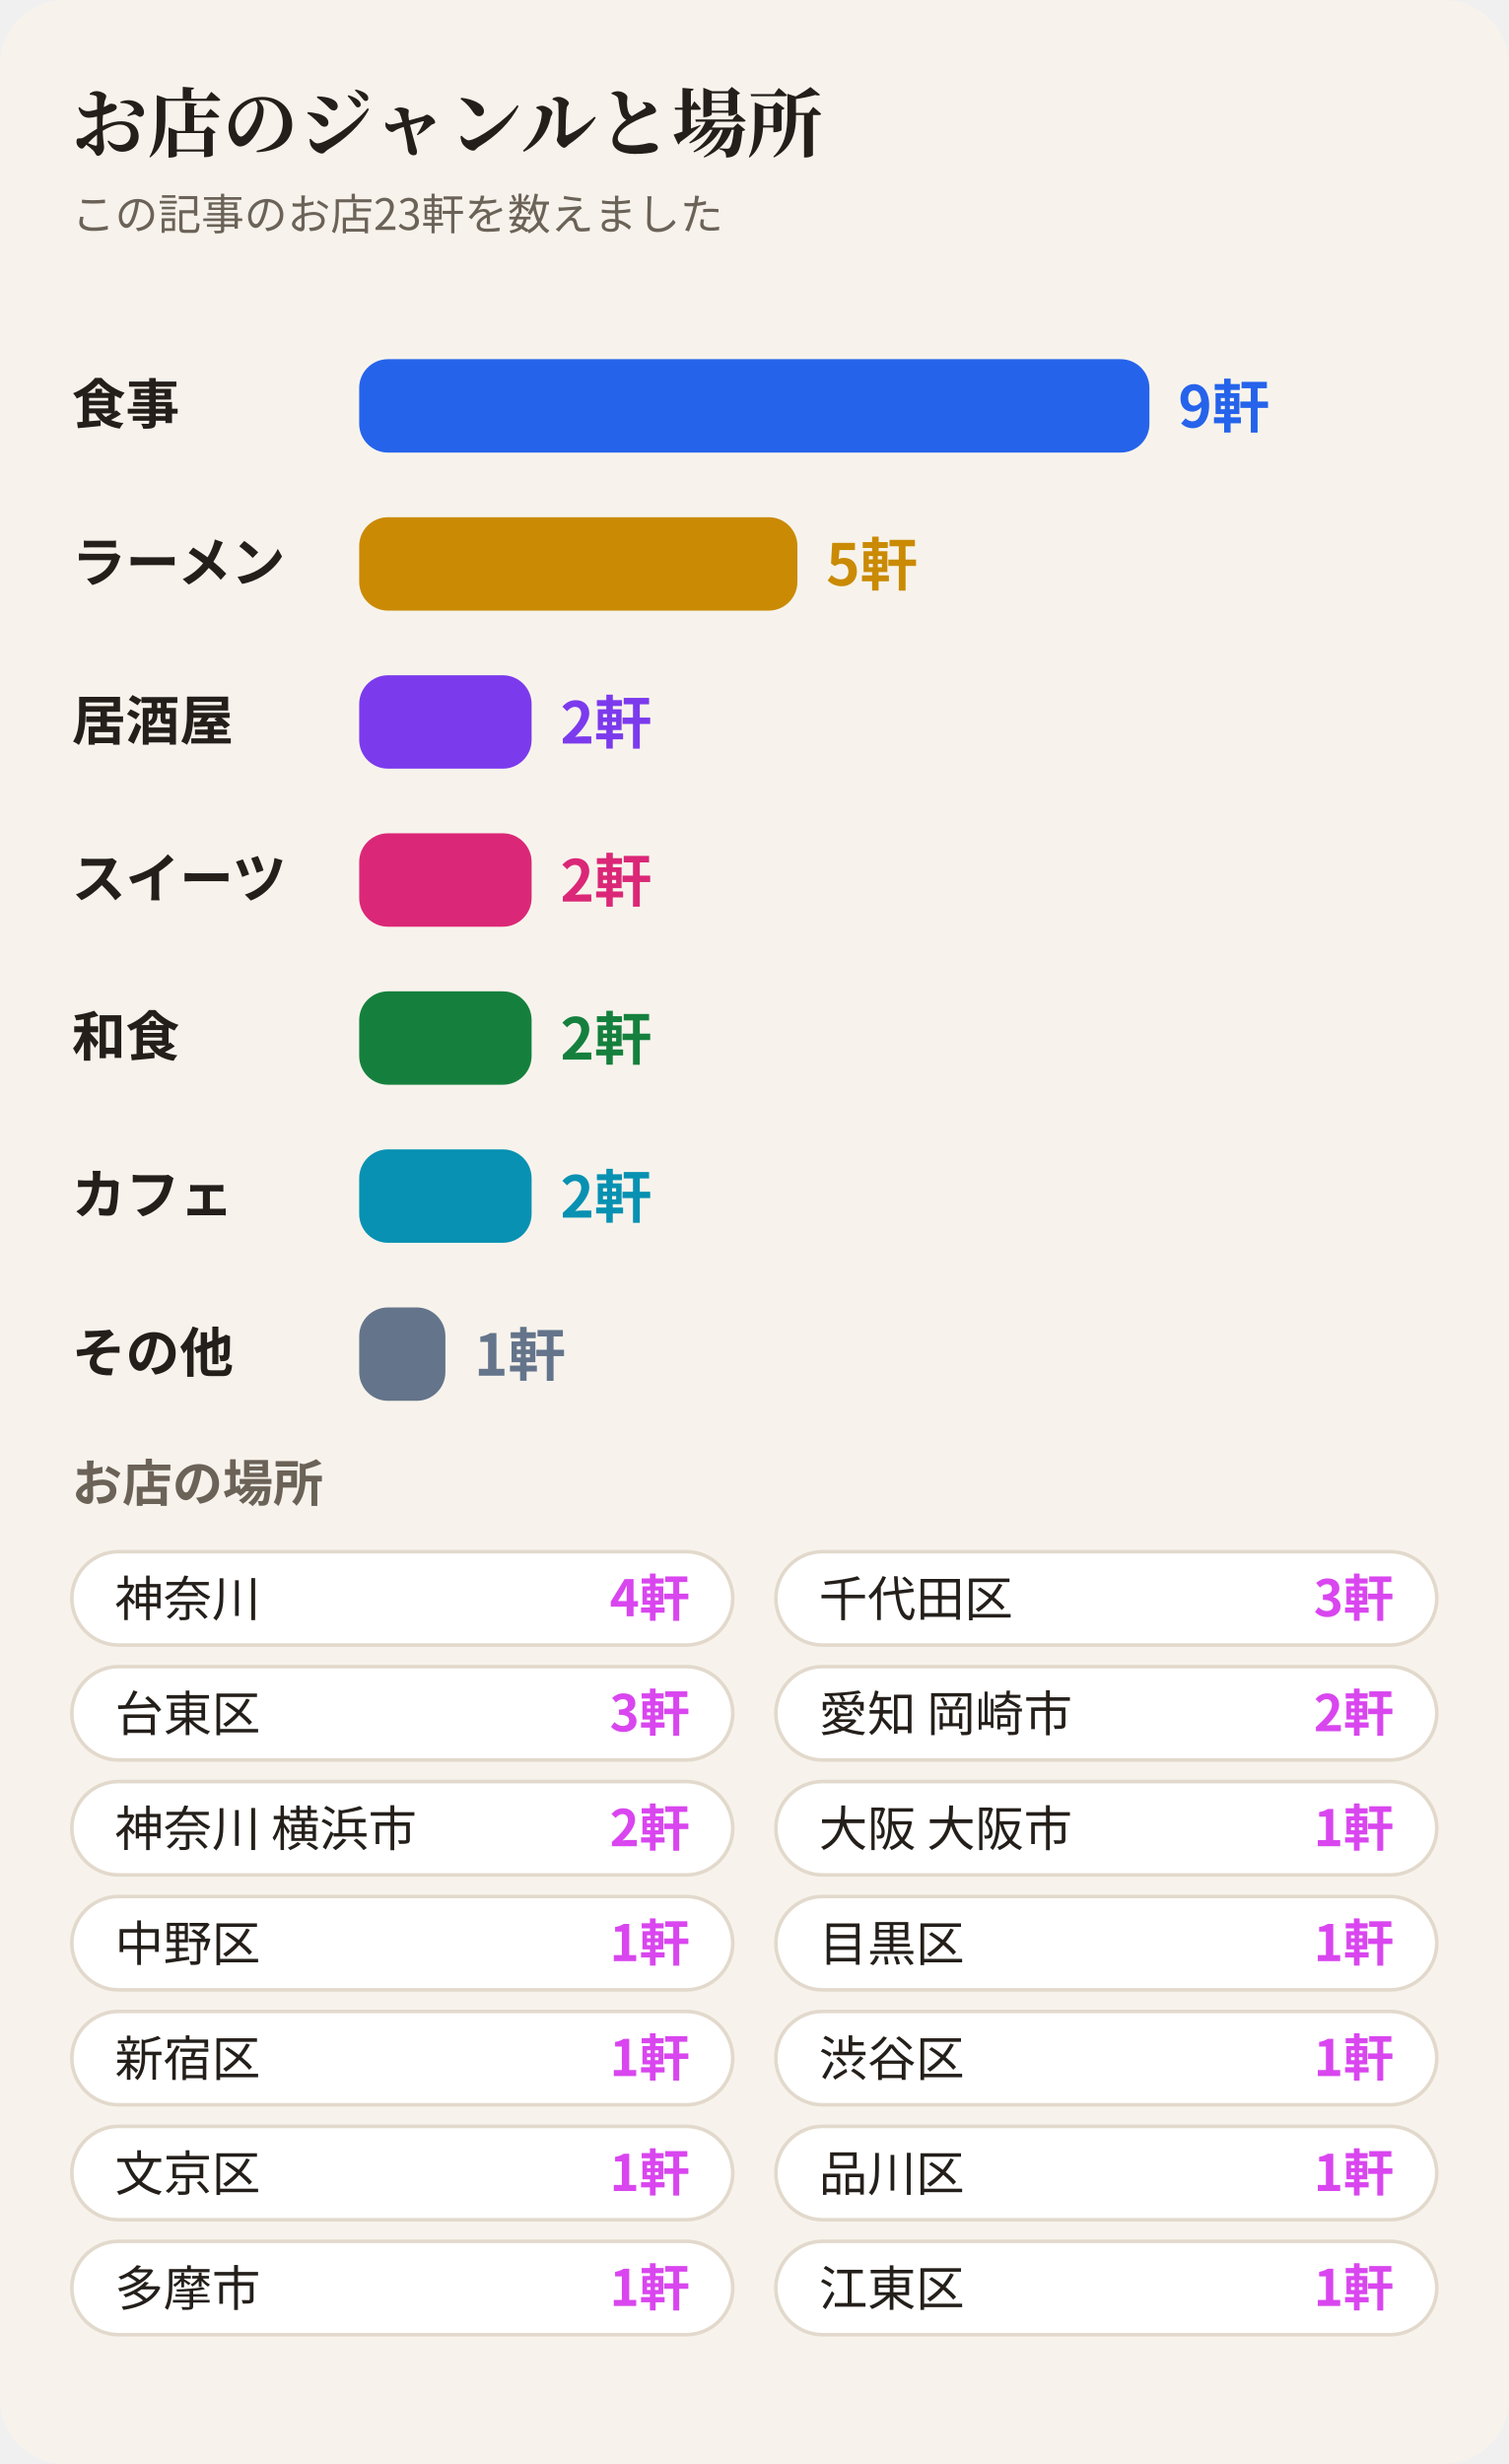
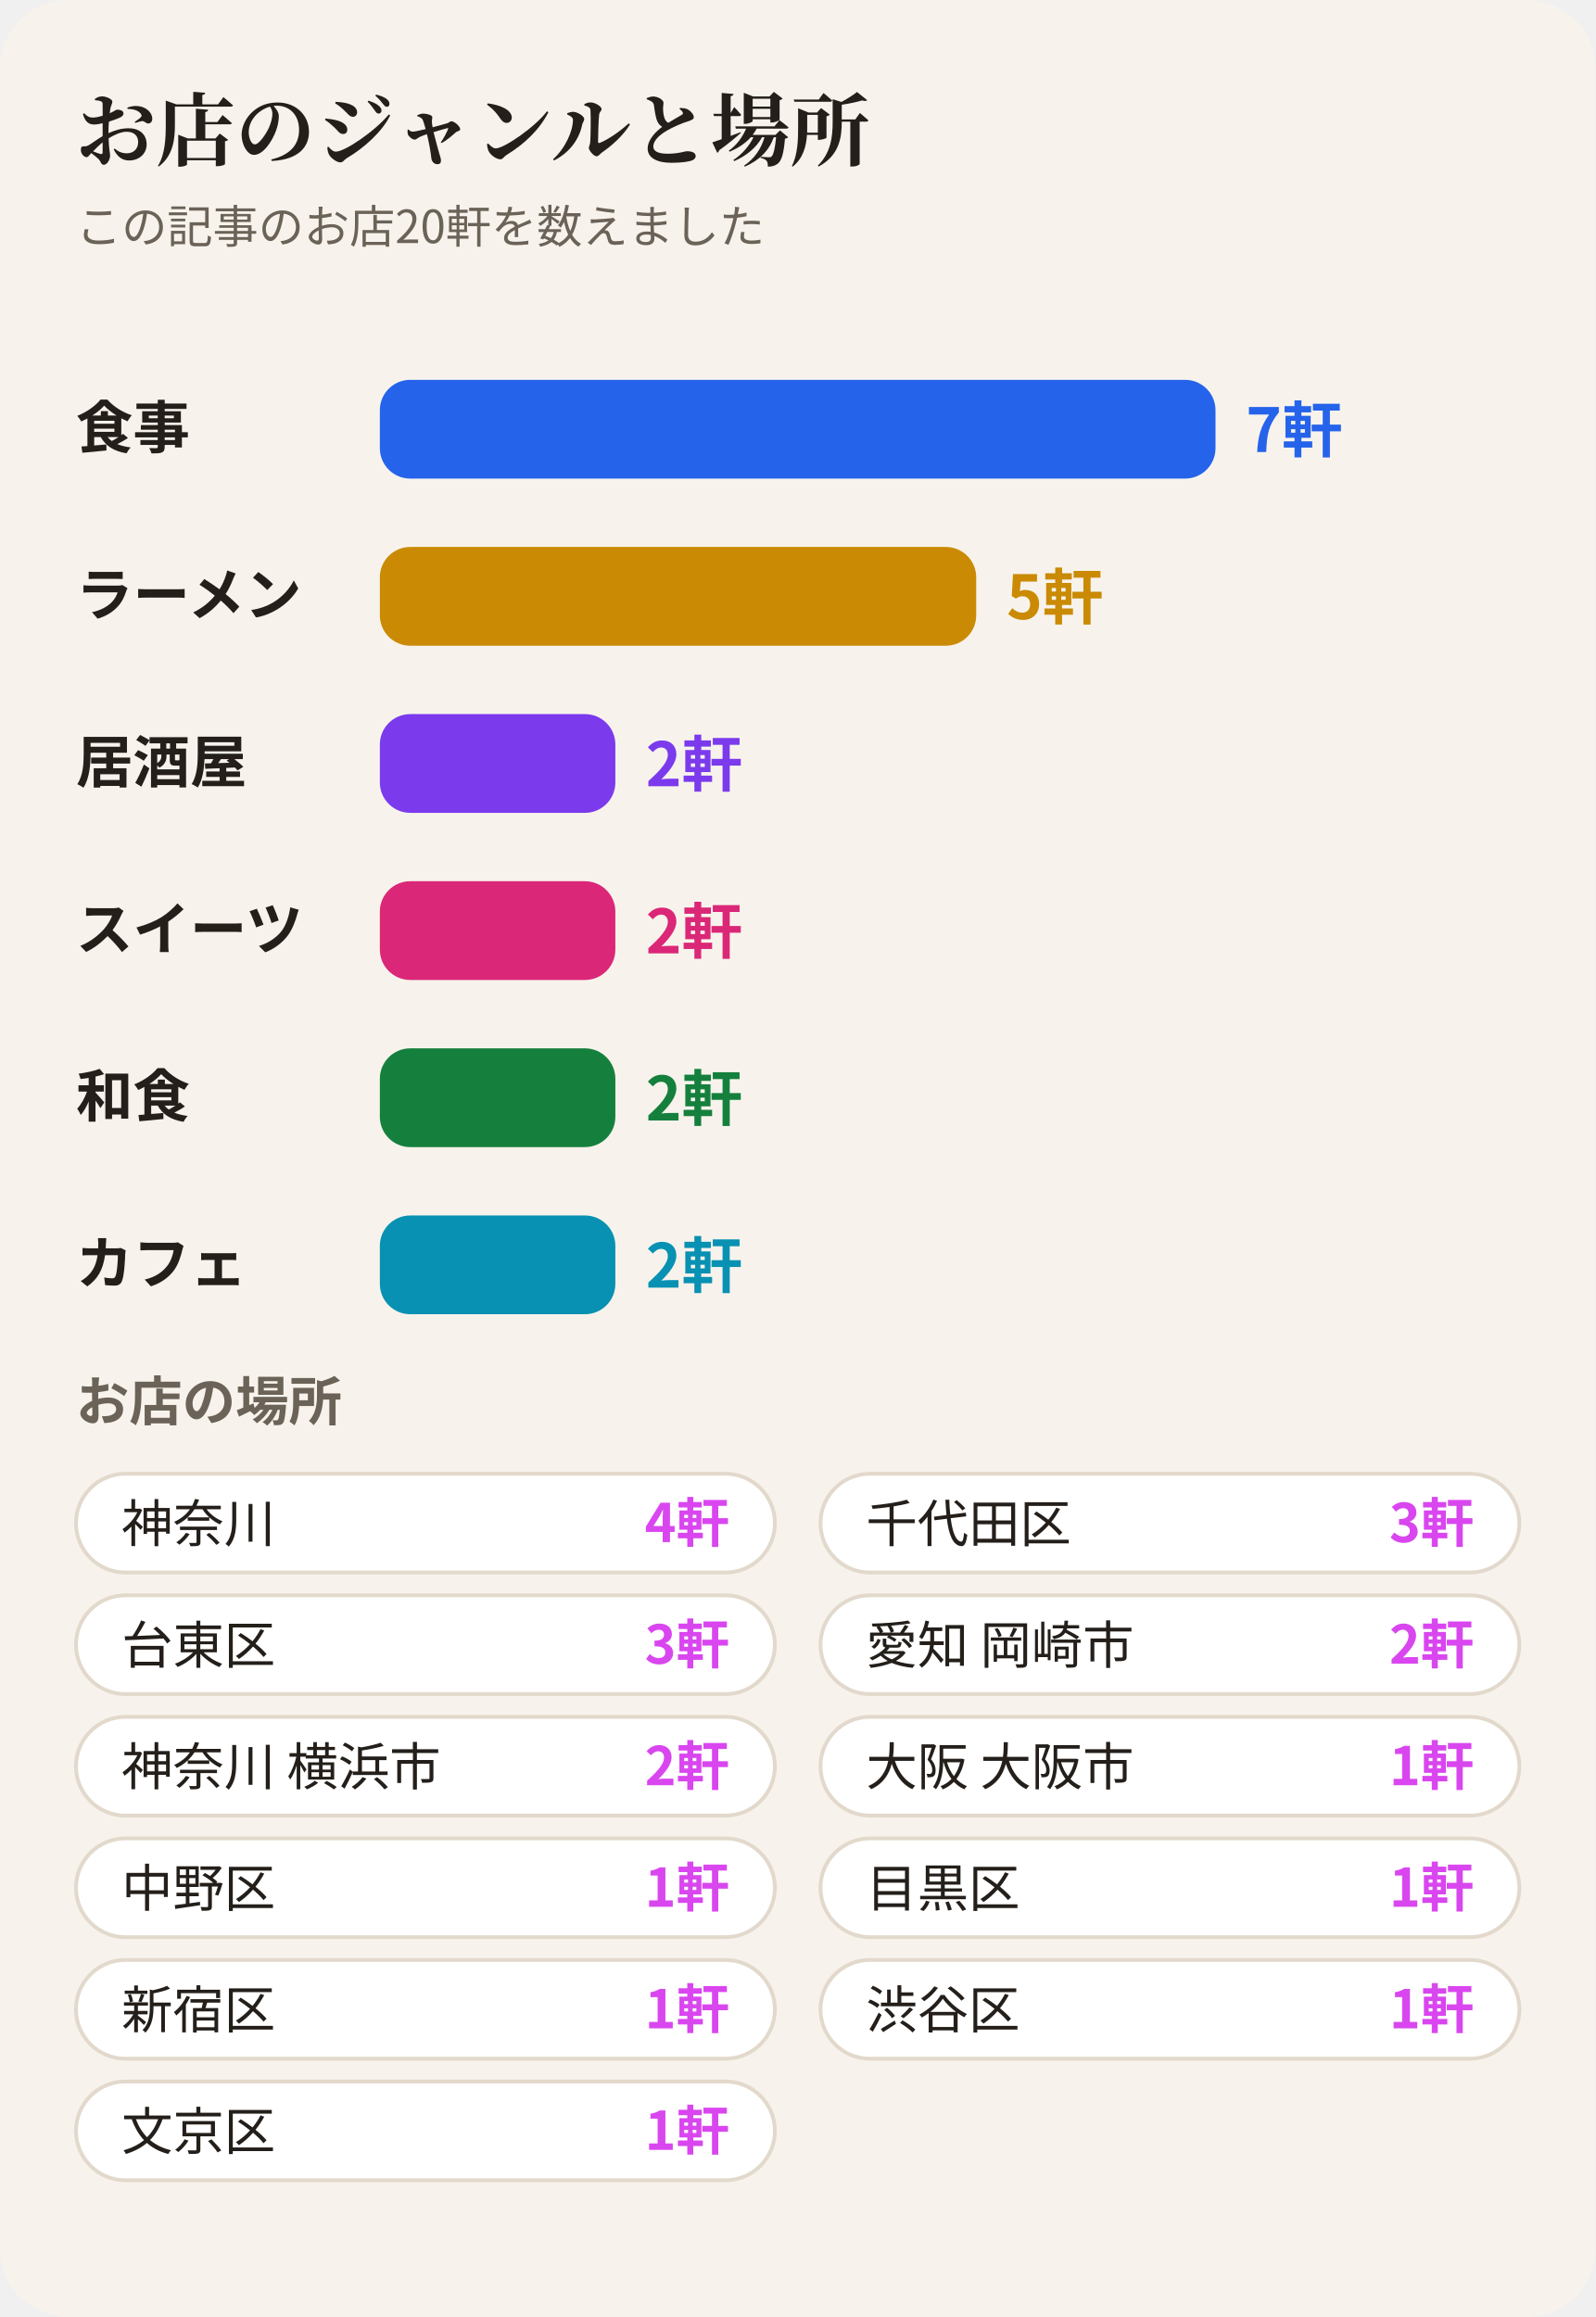
- <svg xmlns="http://www.w3.org/2000/svg" viewBox="0 0 420 686" width="420" height="686" font-family="'Hiragino Sans','Noto Sans CJK JP','Noto Sans JP',sans-serif">
-   <rect width="420" height="686" rx="18" fill="#F7F3EC" />
+ <svg xmlns="http://www.w3.org/2000/svg" viewBox="0 0 420 610" width="420" height="610" font-family="'Hiragino Sans','Noto Sans CJK JP','Noto Sans JP',sans-serif">
+   <rect width="420" height="610" rx="18" fill="#F7F3EC" />
  <text x="20" y="42" font-size="21" font-weight="800" fill="#241F1A" font-family="'Hiragino Mincho ProN','Noto Serif CJK JP','Noto Serif JP',serif">お店のジャンルと場所</text>
-   <text x="20" y="64" font-size="12" fill="#6B6258">この記事のお店23軒を数えました</text>
+   <text x="20" y="64" font-size="12" fill="#6B6258">この記事のお店20軒を数えました</text>
  <text x="20" y="118" font-size="15" font-weight="700" fill="#241F1A">食事</text>
  <rect x="100" y="100" width="220" height="26" rx="8" fill="#2563eb" />
-   <text x="328" y="119" font-size="16" font-weight="800" fill="#2563eb">9軒</text>
+   <text x="328" y="119" font-size="16" font-weight="800" fill="#2563eb">7軒</text>
  <text x="20" y="162" font-size="15" font-weight="700" fill="#241F1A">ラーメン</text>
-   <rect x="100" y="144" width="122" height="26" rx="8" fill="#ca8a04" />
-   <text x="230" y="163" font-size="16" font-weight="800" fill="#ca8a04">5軒</text>
+   <rect x="100" y="144" width="157" height="26" rx="8" fill="#ca8a04" />
+   <text x="265" y="163" font-size="16" font-weight="800" fill="#ca8a04">5軒</text>
  <text x="20" y="206" font-size="15" font-weight="700" fill="#241F1A">居酒屋</text>
-   <rect x="100" y="188" width="48" height="26" rx="8" fill="#7c3aed" />
-   <text x="156" y="207" font-size="16" font-weight="800" fill="#7c3aed">2軒</text>
+   <rect x="100" y="188" width="62" height="26" rx="8" fill="#7c3aed" />
+   <text x="170" y="207" font-size="16" font-weight="800" fill="#7c3aed">2軒</text>
  <text x="20" y="250" font-size="15" font-weight="700" fill="#241F1A">スイーツ</text>
-   <rect x="100" y="232" width="48" height="26" rx="8" fill="#db2777" />
-   <text x="156" y="251" font-size="16" font-weight="800" fill="#db2777">2軒</text>
+   <rect x="100" y="232" width="62" height="26" rx="8" fill="#db2777" />
+   <text x="170" y="251" font-size="16" font-weight="800" fill="#db2777">2軒</text>
  <text x="20" y="294" font-size="15" font-weight="700" fill="#241F1A">和食</text>
-   <rect x="100" y="276" width="48" height="26" rx="8" fill="#15803d" />
-   <text x="156" y="295" font-size="16" font-weight="800" fill="#15803d">2軒</text>
+   <rect x="100" y="276" width="62" height="26" rx="8" fill="#15803d" />
+   <text x="170" y="295" font-size="16" font-weight="800" fill="#15803d">2軒</text>
  <text x="20" y="338" font-size="15" font-weight="700" fill="#241F1A">カフェ</text>
-   <rect x="100" y="320" width="48" height="26" rx="8" fill="#0891b2" />
-   <text x="156" y="339" font-size="16" font-weight="800" fill="#0891b2">2軒</text>
-   <text x="20" y="382" font-size="15" font-weight="700" fill="#241F1A">その他</text>
-   <rect x="100" y="364" width="24" height="26" rx="8" fill="#64748b" />
-   <text x="132" y="383" font-size="16" font-weight="800" fill="#64748b">1軒</text>
-   <text x="20" y="418" font-size="14" font-weight="700" fill="#6B6258">お店の場所</text>
-   <rect x="20" y="432" width="184" height="26" rx="13" fill="#fff" stroke="#E2D9CC" />
-   <text x="32" y="450" font-size="13.5" fill="#241F1A">神奈川</text>
-   <text x="192" y="450" font-size="14" font-weight="800" text-anchor="end" fill="#d946ef">4軒</text>
-   <rect x="216" y="432" width="184" height="26" rx="13" fill="#fff" stroke="#E2D9CC" />
-   <text x="228" y="450" font-size="13.5" fill="#241F1A">千代田区</text>
-   <text x="388" y="450" font-size="14" font-weight="800" text-anchor="end" fill="#d946ef">3軒</text>
-   <rect x="20" y="464" width="184" height="26" rx="13" fill="#fff" stroke="#E2D9CC" />
-   <text x="32" y="482" font-size="13.5" fill="#241F1A">台東区</text>
-   <text x="192" y="482" font-size="14" font-weight="800" text-anchor="end" fill="#d946ef">3軒</text>
-   <rect x="216" y="464" width="184" height="26" rx="13" fill="#fff" stroke="#E2D9CC" />
-   <text x="228" y="482" font-size="13.5" fill="#241F1A">愛知 岡崎市</text>
-   <text x="388" y="482" font-size="14" font-weight="800" text-anchor="end" fill="#d946ef">2軒</text>
-   <rect x="20" y="496" width="184" height="26" rx="13" fill="#fff" stroke="#E2D9CC" />
-   <text x="32" y="514" font-size="13.5" fill="#241F1A">神奈川 横浜市</text>
-   <text x="192" y="514" font-size="14" font-weight="800" text-anchor="end" fill="#d946ef">2軒</text>
-   <rect x="216" y="496" width="184" height="26" rx="13" fill="#fff" stroke="#E2D9CC" />
-   <text x="228" y="514" font-size="13.5" fill="#241F1A">大阪 大阪市</text>
-   <text x="388" y="514" font-size="14" font-weight="800" text-anchor="end" fill="#d946ef">1軒</text>
-   <rect x="20" y="528" width="184" height="26" rx="13" fill="#fff" stroke="#E2D9CC" />
-   <text x="32" y="546" font-size="13.5" fill="#241F1A">中野区</text>
-   <text x="192" y="546" font-size="14" font-weight="800" text-anchor="end" fill="#d946ef">1軒</text>
-   <rect x="216" y="528" width="184" height="26" rx="13" fill="#fff" stroke="#E2D9CC" />
-   <text x="228" y="546" font-size="13.5" fill="#241F1A">目黒区</text>
-   <text x="388" y="546" font-size="14" font-weight="800" text-anchor="end" fill="#d946ef">1軒</text>
-   <rect x="20" y="560" width="184" height="26" rx="13" fill="#fff" stroke="#E2D9CC" />
-   <text x="32" y="578" font-size="13.5" fill="#241F1A">新宿区</text>
-   <text x="192" y="578" font-size="14" font-weight="800" text-anchor="end" fill="#d946ef">1軒</text>
-   <rect x="216" y="560" width="184" height="26" rx="13" fill="#fff" stroke="#E2D9CC" />
-   <text x="228" y="578" font-size="13.5" fill="#241F1A">渋谷区</text>
-   <text x="388" y="578" font-size="14" font-weight="800" text-anchor="end" fill="#d946ef">1軒</text>
-   <rect x="20" y="592" width="184" height="26" rx="13" fill="#fff" stroke="#E2D9CC" />
-   <text x="32" y="610" font-size="13.5" fill="#241F1A">文京区</text>
-   <text x="192" y="610" font-size="14" font-weight="800" text-anchor="end" fill="#d946ef">1軒</text>
-   <rect x="216" y="592" width="184" height="26" rx="13" fill="#fff" stroke="#E2D9CC" />
-   <text x="228" y="610" font-size="13.5" fill="#241F1A">品川区</text>
-   <text x="388" y="610" font-size="14" font-weight="800" text-anchor="end" fill="#d946ef">1軒</text>
-   <rect x="20" y="624" width="184" height="26" rx="13" fill="#fff" stroke="#E2D9CC" />
-   <text x="32" y="642" font-size="13.5" fill="#241F1A">多摩市</text>
-   <text x="192" y="642" font-size="14" font-weight="800" text-anchor="end" fill="#d946ef">1軒</text>
-   <rect x="216" y="624" width="184" height="26" rx="13" fill="#fff" stroke="#E2D9CC" />
-   <text x="228" y="642" font-size="13.5" fill="#241F1A">江東区</text>
-   <text x="388" y="642" font-size="14" font-weight="800" text-anchor="end" fill="#d946ef">1軒</text>
+   <rect x="100" y="320" width="62" height="26" rx="8" fill="#0891b2" />
+   <text x="170" y="339" font-size="16" font-weight="800" fill="#0891b2">2軒</text>
+   <text x="20" y="374" font-size="14" font-weight="700" fill="#6B6258">お店の場所</text>
+   <rect x="20" y="388" width="184" height="26" rx="13" fill="#fff" stroke="#E2D9CC" />
+   <text x="32" y="406" font-size="13.5" fill="#241F1A">神奈川</text>
+   <text x="192" y="406" font-size="14" font-weight="800" text-anchor="end" fill="#d946ef">4軒</text>
+   <rect x="216" y="388" width="184" height="26" rx="13" fill="#fff" stroke="#E2D9CC" />
+   <text x="228" y="406" font-size="13.5" fill="#241F1A">千代田区</text>
+   <text x="388" y="406" font-size="14" font-weight="800" text-anchor="end" fill="#d946ef">3軒</text>
+   <rect x="20" y="420" width="184" height="26" rx="13" fill="#fff" stroke="#E2D9CC" />
+   <text x="32" y="438" font-size="13.5" fill="#241F1A">台東区</text>
+   <text x="192" y="438" font-size="14" font-weight="800" text-anchor="end" fill="#d946ef">3軒</text>
+   <rect x="216" y="420" width="184" height="26" rx="13" fill="#fff" stroke="#E2D9CC" />
+   <text x="228" y="438" font-size="13.5" fill="#241F1A">愛知 岡崎市</text>
+   <text x="388" y="438" font-size="14" font-weight="800" text-anchor="end" fill="#d946ef">2軒</text>
+   <rect x="20" y="452" width="184" height="26" rx="13" fill="#fff" stroke="#E2D9CC" />
+   <text x="32" y="470" font-size="13.5" fill="#241F1A">神奈川 横浜市</text>
+   <text x="192" y="470" font-size="14" font-weight="800" text-anchor="end" fill="#d946ef">2軒</text>
+   <rect x="216" y="452" width="184" height="26" rx="13" fill="#fff" stroke="#E2D9CC" />
+   <text x="228" y="470" font-size="13.5" fill="#241F1A">大阪 大阪市</text>
+   <text x="388" y="470" font-size="14" font-weight="800" text-anchor="end" fill="#d946ef">1軒</text>
+   <rect x="20" y="484" width="184" height="26" rx="13" fill="#fff" stroke="#E2D9CC" />
+   <text x="32" y="502" font-size="13.5" fill="#241F1A">中野区</text>
+   <text x="192" y="502" font-size="14" font-weight="800" text-anchor="end" fill="#d946ef">1軒</text>
+   <rect x="216" y="484" width="184" height="26" rx="13" fill="#fff" stroke="#E2D9CC" />
+   <text x="228" y="502" font-size="13.5" fill="#241F1A">目黒区</text>
+   <text x="388" y="502" font-size="14" font-weight="800" text-anchor="end" fill="#d946ef">1軒</text>
+   <rect x="20" y="516" width="184" height="26" rx="13" fill="#fff" stroke="#E2D9CC" />
+   <text x="32" y="534" font-size="13.5" fill="#241F1A">新宿区</text>
+   <text x="192" y="534" font-size="14" font-weight="800" text-anchor="end" fill="#d946ef">1軒</text>
+   <rect x="216" y="516" width="184" height="26" rx="13" fill="#fff" stroke="#E2D9CC" />
+   <text x="228" y="534" font-size="13.5" fill="#241F1A">渋谷区</text>
+   <text x="388" y="534" font-size="14" font-weight="800" text-anchor="end" fill="#d946ef">1軒</text>
+   <rect x="20" y="548" width="184" height="26" rx="13" fill="#fff" stroke="#E2D9CC" />
+   <text x="32" y="566" font-size="13.5" fill="#241F1A">文京区</text>
+   <text x="192" y="566" font-size="14" font-weight="800" text-anchor="end" fill="#d946ef">1軒</text>
</svg>
